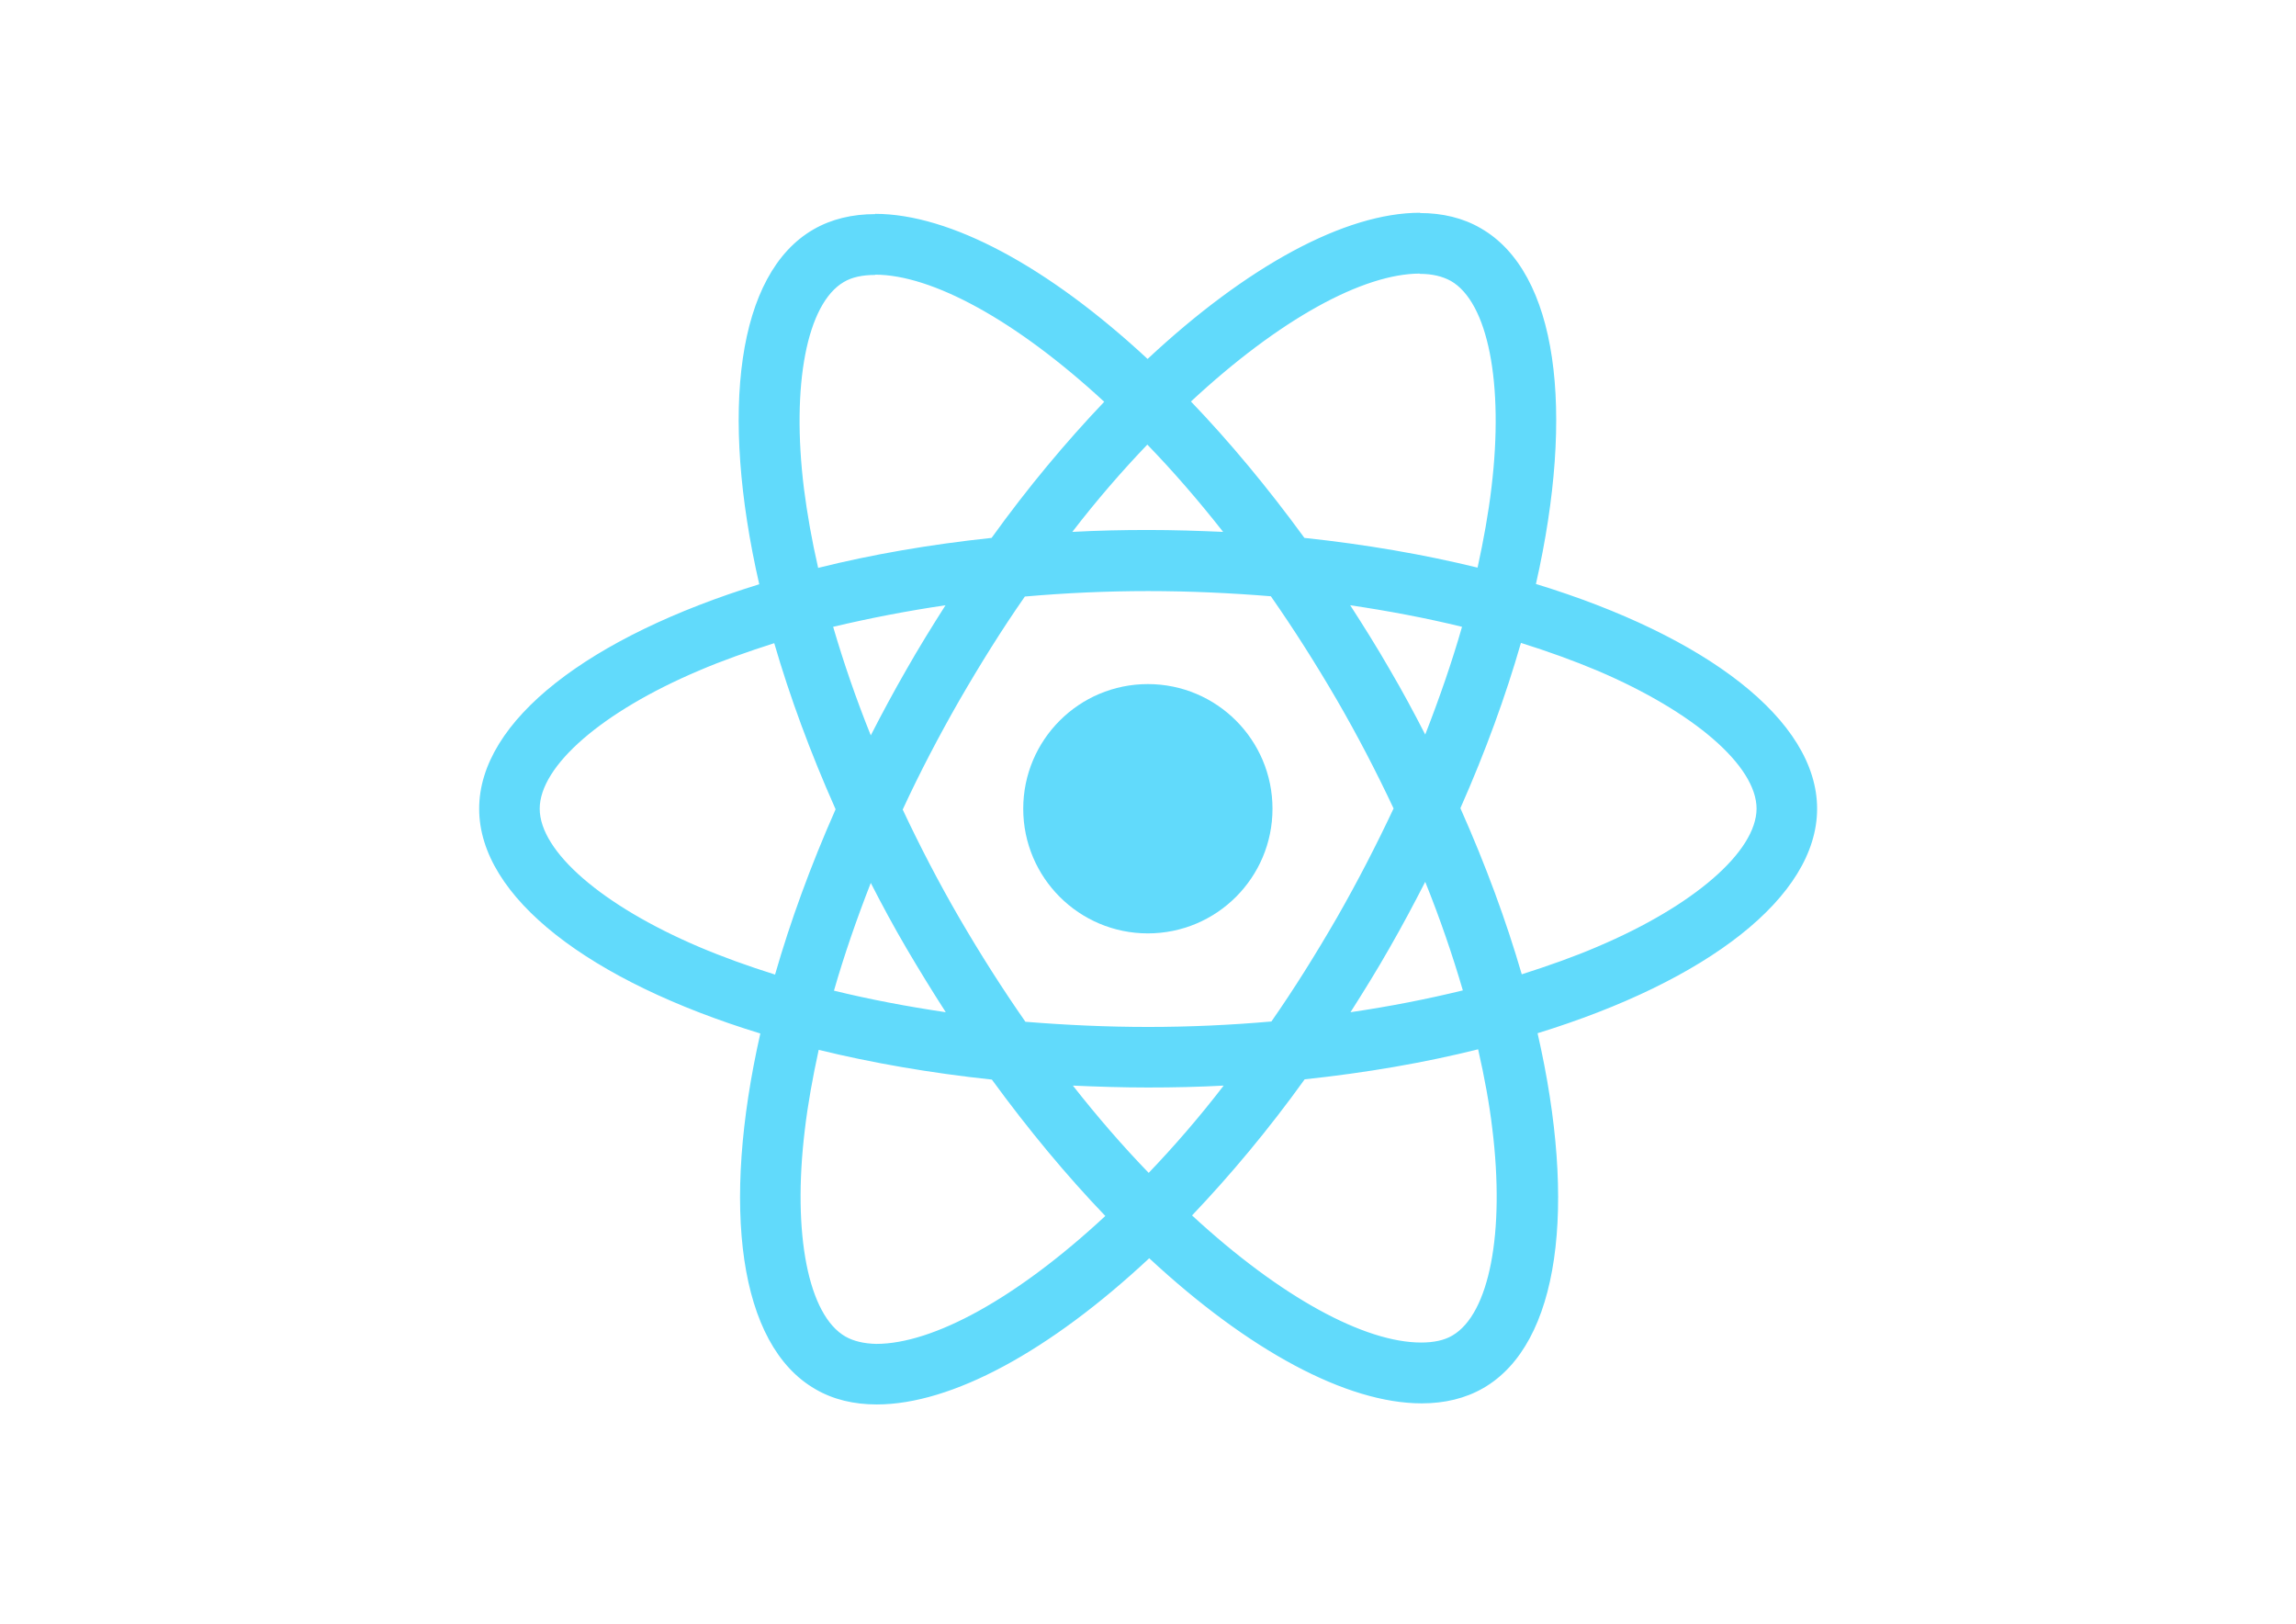
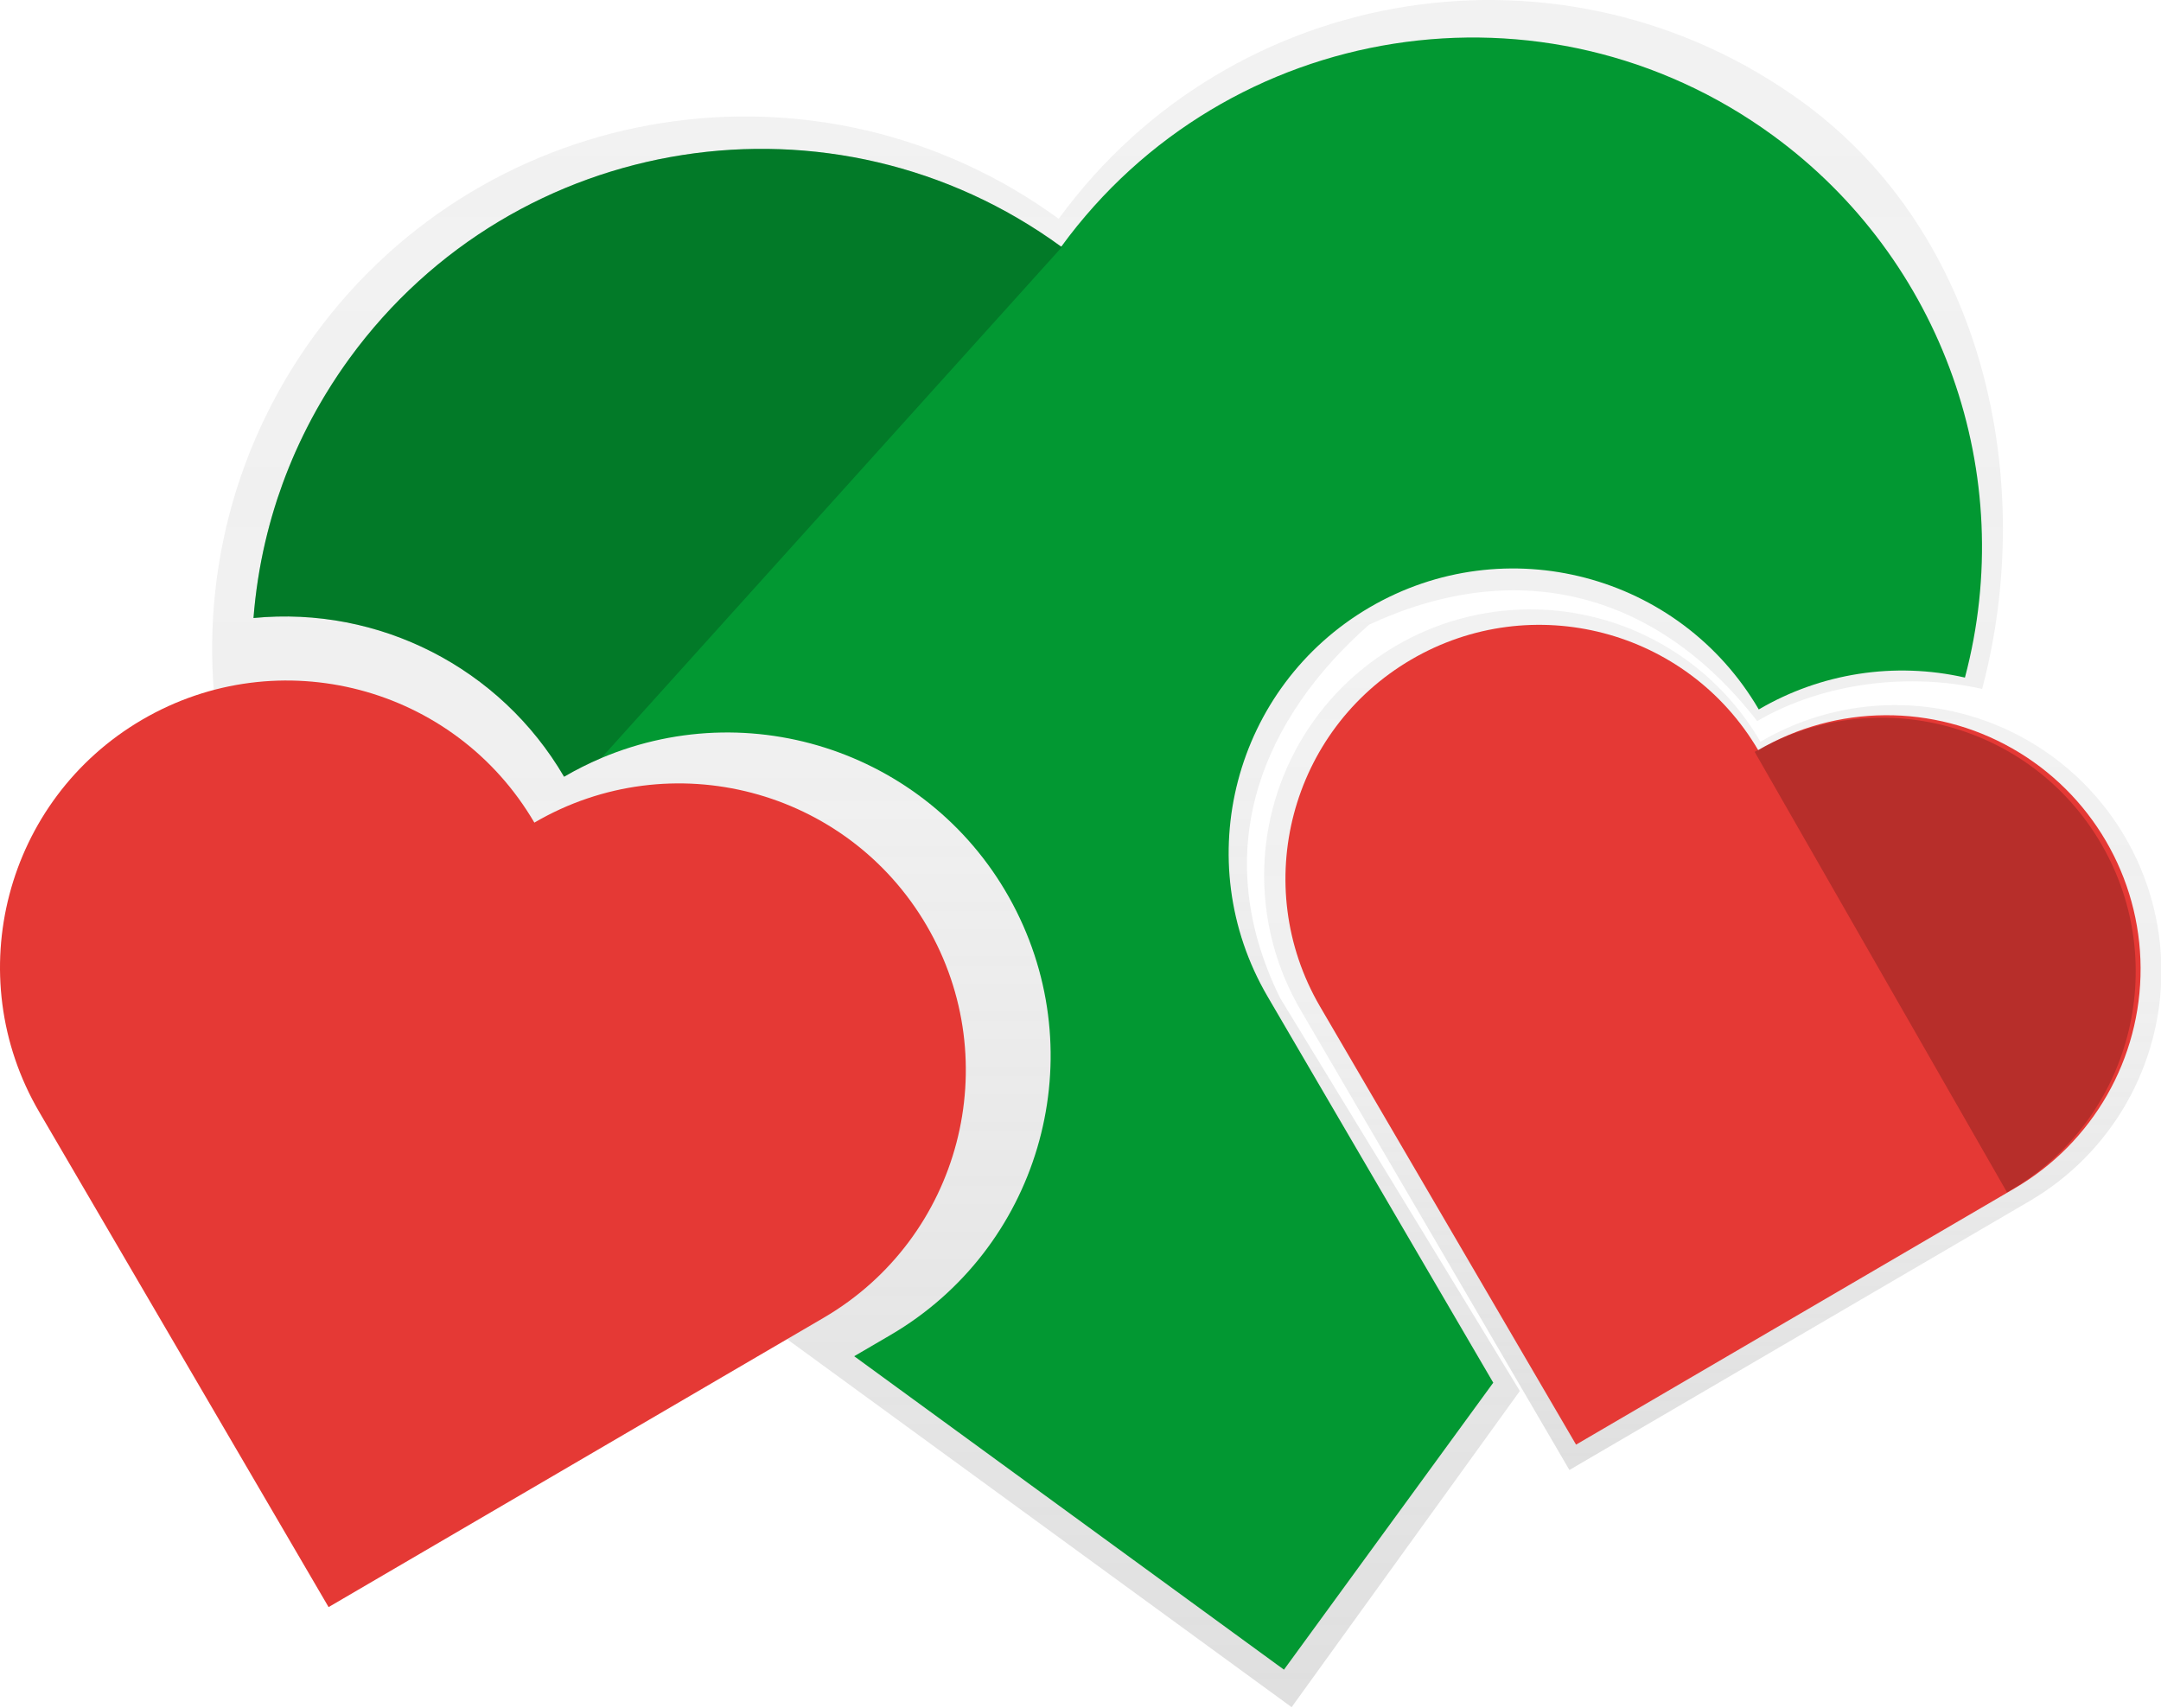
- <svg xmlns="http://www.w3.org/2000/svg" viewBox="0 0 841.9 595.3">
-   <g fill="#61DAFB">
-     <path d="M666.3 296.5c0-32.5-40.7-63.3-103.1-82.4 14.4-63.6 8-114.2-20.2-130.4-6.5-3.8-14.1-5.6-22.4-5.6v22.3c4.6 0 8.3.9 11.4 2.6 13.6 7.8 19.5 37.5 14.9 75.7-1.1 9.4-2.9 19.3-5.1 29.4-19.6-4.8-41-8.5-63.5-10.9-13.5-18.5-27.5-35.3-41.6-50 32.6-30.3 63.2-46.9 84-46.9V78c-27.5 0-63.5 19.6-99.9 53.6-36.4-33.8-72.4-53.2-99.9-53.2v22.3c20.7 0 51.4 16.5 84 46.6-14 14.7-28 31.4-41.3 49.9-22.6 2.4-44 6.1-63.6 11-2.3-10-4-19.7-5.2-29-4.7-38.2 1.1-67.9 14.6-75.8 3-1.8 6.9-2.6 11.5-2.6V78.5c-8.4 0-16 1.8-22.6 5.6-28.1 16.2-34.4 66.7-19.9 130.1-62.2 19.2-102.7 49.9-102.7 82.3 0 32.5 40.7 63.3 103.1 82.4-14.4 63.6-8 114.2 20.2 130.4 6.5 3.8 14.1 5.6 22.5 5.6 27.5 0 63.5-19.6 99.9-53.6 36.4 33.8 72.4 53.2 99.9 53.2 8.4 0 16-1.8 22.6-5.6 28.1-16.2 34.4-66.7 19.9-130.1 62-19.1 102.5-49.9 102.5-82.3zm-130.2-66.7c-3.7 12.9-8.3 26.2-13.5 39.5-4.1-8-8.4-16-13.1-24-4.6-8-9.5-15.8-14.4-23.4 14.2 2.1 27.9 4.7 41 7.9zm-45.8 106.5c-7.8 13.5-15.8 26.3-24.1 38.2-14.9 1.3-30 2-45.2 2-15.1 0-30.2-.7-45-1.9-8.3-11.9-16.4-24.6-24.2-38-7.6-13.1-14.5-26.4-20.8-39.8 6.2-13.4 13.2-26.8 20.7-39.9 7.8-13.5 15.8-26.3 24.1-38.2 14.9-1.3 30-2 45.2-2 15.1 0 30.2.7 45 1.9 8.3 11.9 16.4 24.6 24.2 38 7.6 13.1 14.5 26.4 20.8 39.8-6.3 13.4-13.2 26.8-20.7 39.9zm32.3-13c5.4 13.4 10 26.8 13.8 39.8-13.1 3.2-26.9 5.9-41.2 8 4.9-7.7 9.8-15.6 14.4-23.7 4.6-8 8.9-16.1 13-24.1zM421.2 430c-9.3-9.6-18.6-20.3-27.8-32 9 .4 18.2.7 27.5.7 9.4 0 18.7-.2 27.8-.7-9 11.7-18.3 22.4-27.5 32zm-74.4-58.9c-14.2-2.1-27.9-4.7-41-7.9 3.7-12.9 8.3-26.2 13.5-39.5 4.1 8 8.4 16 13.1 24 4.7 8 9.5 15.8 14.4 23.4zM420.7 163c9.3 9.6 18.6 20.3 27.8 32-9-.4-18.2-.7-27.5-.7-9.4 0-18.7.2-27.8.7 9-11.7 18.3-22.4 27.5-32zm-74 58.9c-4.9 7.7-9.8 15.6-14.4 23.7-4.6 8-8.9 16-13 24-5.4-13.4-10-26.8-13.8-39.8 13.1-3.1 26.9-5.8 41.2-7.9zm-90.5 125.2c-35.4-15.1-58.3-34.9-58.3-50.6 0-15.7 22.9-35.6 58.3-50.6 8.6-3.7 18-7 27.7-10.1 5.7 19.6 13.2 40 22.5 60.9-9.2 20.8-16.6 41.1-22.2 60.6-9.9-3.1-19.3-6.5-28-10.2zM310 490c-13.6-7.8-19.5-37.5-14.9-75.7 1.1-9.4 2.9-19.3 5.1-29.4 19.6 4.8 41 8.5 63.5 10.9 13.5 18.5 27.5 35.3 41.6 50-32.6 30.3-63.2 46.9-84 46.9-4.5-.1-8.3-1-11.3-2.7zm237.2-76.2c4.7 38.2-1.1 67.9-14.6 75.8-3 1.8-6.9 2.6-11.5 2.6-20.7 0-51.4-16.5-84-46.6 14-14.7 28-31.4 41.3-49.9 22.6-2.4 44-6.1 63.6-11 2.3 10.1 4.1 19.8 5.2 29.1zm38.5-66.7c-8.6 3.7-18 7-27.7 10.1-5.7-19.6-13.2-40-22.5-60.9 9.2-20.8 16.6-41.1 22.2-60.6 9.9 3.1 19.3 6.5 28.1 10.2 35.4 15.1 58.3 34.9 58.3 50.6-.1 15.7-23 35.6-58.4 50.6zM320.8 78.4z" />
-     <circle cx="420.9" cy="296.5" r="45.7" />
-     <path d="M520.5 78.1z" />
-   </g>
+ <svg xmlns="http://www.w3.org/2000/svg" xmlns:xlink="http://www.w3.org/1999/xlink" id="a176bc44-7f51-41d5-a02f-4652bba7f458" data-name="Layer 1" width="933.099" height="737.161" viewBox="0 0 933.099 737.161">
+   <defs>
+     <linearGradient id="b7ff1900-2a50-4d41-b005-c7dffc487981" x1="611.671" y1="818.58" x2="611.671" y2="81.42" gradientUnits="userSpaceOnUse">
+       <stop offset="0" stop-color="gray" stop-opacity="0.25" />
+       <stop offset="0.535" stop-color="gray" stop-opacity="0.12" />
+       <stop offset="1" stop-color="gray" stop-opacity="0.1" />
+     </linearGradient>
+     <linearGradient id="a149f93e-460d-45ce-bffe-3c9ed674ad89" x1="872.969" y1="716.168" x2="872.969" y2="344.73" xlink:href="#b7ff1900-2a50-4d41-b005-c7dffc487981" />
+   </defs>
+   <path d="M686.175,512.336c-32.022-65.111-6.404-121.683,38.426-161.176,61.909-28.82,122.75-16.011,167.58,41.628,29.254-17.096,66.499-20.797,97.133-13.876,23.636-89.026,1.503-195.762-77.391-253.304C809.3,50.759,665.431,73.275,590.582,175.899,487.959,101.05,344.09,123.566,269.242,226.189s-52.333,246.492,50.291,321.341L691.164,818.58l98.548-136.53Z" transform="translate(-133.4506 -81.41955)" fill="url(#b7ff1900-2a50-4d41-b005-c7dffc487981)" />
+   <path d="M893.59,401.696A114.944,114.944,0,1,0,695.111,517.689L811.104,716.168l198.479-115.993A114.944,114.944,0,1,0,893.59,401.696Z" transform="translate(-133.4506 -81.41955)" fill="url(#a149f93e-460d-45ce-bffe-3c9ed674ad89)" />
+   <path d="M892.633,405.348A109.605,109.605,0,0,0,703.373,515.953l110.605,189.26,189.26-110.605A109.605,109.605,0,1,0,892.633,405.348Z" transform="translate(-133.4506 -81.41955)" fill="#e53935" />
+   <path d="M1001.237,595.608A109.602,109.602,0,0,0,891.1,406.082l108.972,190.206Z" transform="translate(-133.4506 -81.41955)" opacity="0.2" />
+   <path d="M981.893,374a122.402,122.402,0,0,0-89.02,13.76,122.831,122.831,0,0,0-212.1,123.95l97.45,166.76-90.37,123.92-185.57-135.35,15.63-9.13a139.627,139.627,0,0,0-124.86-249.14,141.395,141.395,0,0,0-16.04,8.05,139.622,139.622,0,0,0-134.11-68.54,220.217,220.217,0,0,1,5.1-32.93c.28-1.2.58-2.41.88-3.62q1.8-7.125,4.08-14.17c.12-.36.23-.73.36-1.09.69-2.08,1.42-4.16,2.17-6.23.86-2.36,1.77-4.72,2.72-7.06.47-1.17.95-2.34,1.45-3.5q.72-1.695,1.47-3.39a.917.917,0,0,1,.05-.1c.51-1.16,1.04-2.31,1.58-3.46.06-.14.12-.28.19-.41.48-1.02.96-2.03,1.46-3.04.56-1.15,1.13-2.29,1.71-3.43,1.23-2.43,2.52-4.83,3.86-7.23.48-.88.98-1.75,1.49-2.62.6-1.05,1.21-2.1,1.84-3.14.29-.48.58-.97.88-1.45q2.445-4.035,5.1-7.99.615-.93,1.26-1.86c.58-.85,1.17-1.7,1.76-2.54.71-1,1.42-2,2.15-3,71.56-98.11,209.11-119.64,307.22-48.08,71.56-98.11,209.11-119.64,307.23-48.08A219.969,219.969,0,0,1,981.893,374Z" transform="translate(-133.4506 -81.41955)" fill="#029832" />
+   <path d="M364.182,436.63a123.813,123.813,0,0,0-213.795,124.943l124.943,213.795,213.795-124.943a123.813,123.813,0,0,0-124.943-213.795Z" transform="translate(-133.4506 -81.41955)" fill="#e53935" />
+   <path d="M592.053,188l-199,220.77a141.395,141.395,0,0,0-16.04,8.05,139.622,139.622,0,0,0-134.11-68.54,220.217,220.217,0,0,1,5.1-32.93c.28-1.2.58-2.41.88-3.62q1.785-7.125,4.08-14.17c.12-.36.23-.73.36-1.09q1.035-3.12,2.17-6.23c.86-2.36,1.76-4.72,2.72-7.06.47-1.17.95-2.34,1.45-3.5q.72-1.695,1.47-3.39a.917.917,0,0,1,.05-.1c.51-1.16,1.04-2.31,1.58-3.46.06-.14.12-.28.19-.41.48-1.02.96-2.03,1.46-3.04.56-1.15,1.13-2.29,1.71-3.43,1.23-2.43,2.52-4.83,3.86-7.23.48-.88.98-1.75,1.49-2.62.6-1.05,1.21-2.1,1.84-3.14.29-.48.58-.97.88-1.45q2.445-4.035,5.1-7.99.615-.93,1.26-1.86c.58-.85,1.17-1.7,1.76-2.54.71-1,1.42-2,2.15-3,71.56-98.11,209.11-119.64,307.22-48.08.1-.12.19-.25.29-.37Z" transform="translate(-133.4506 -81.41955)" opacity="0.2" />
</svg>
